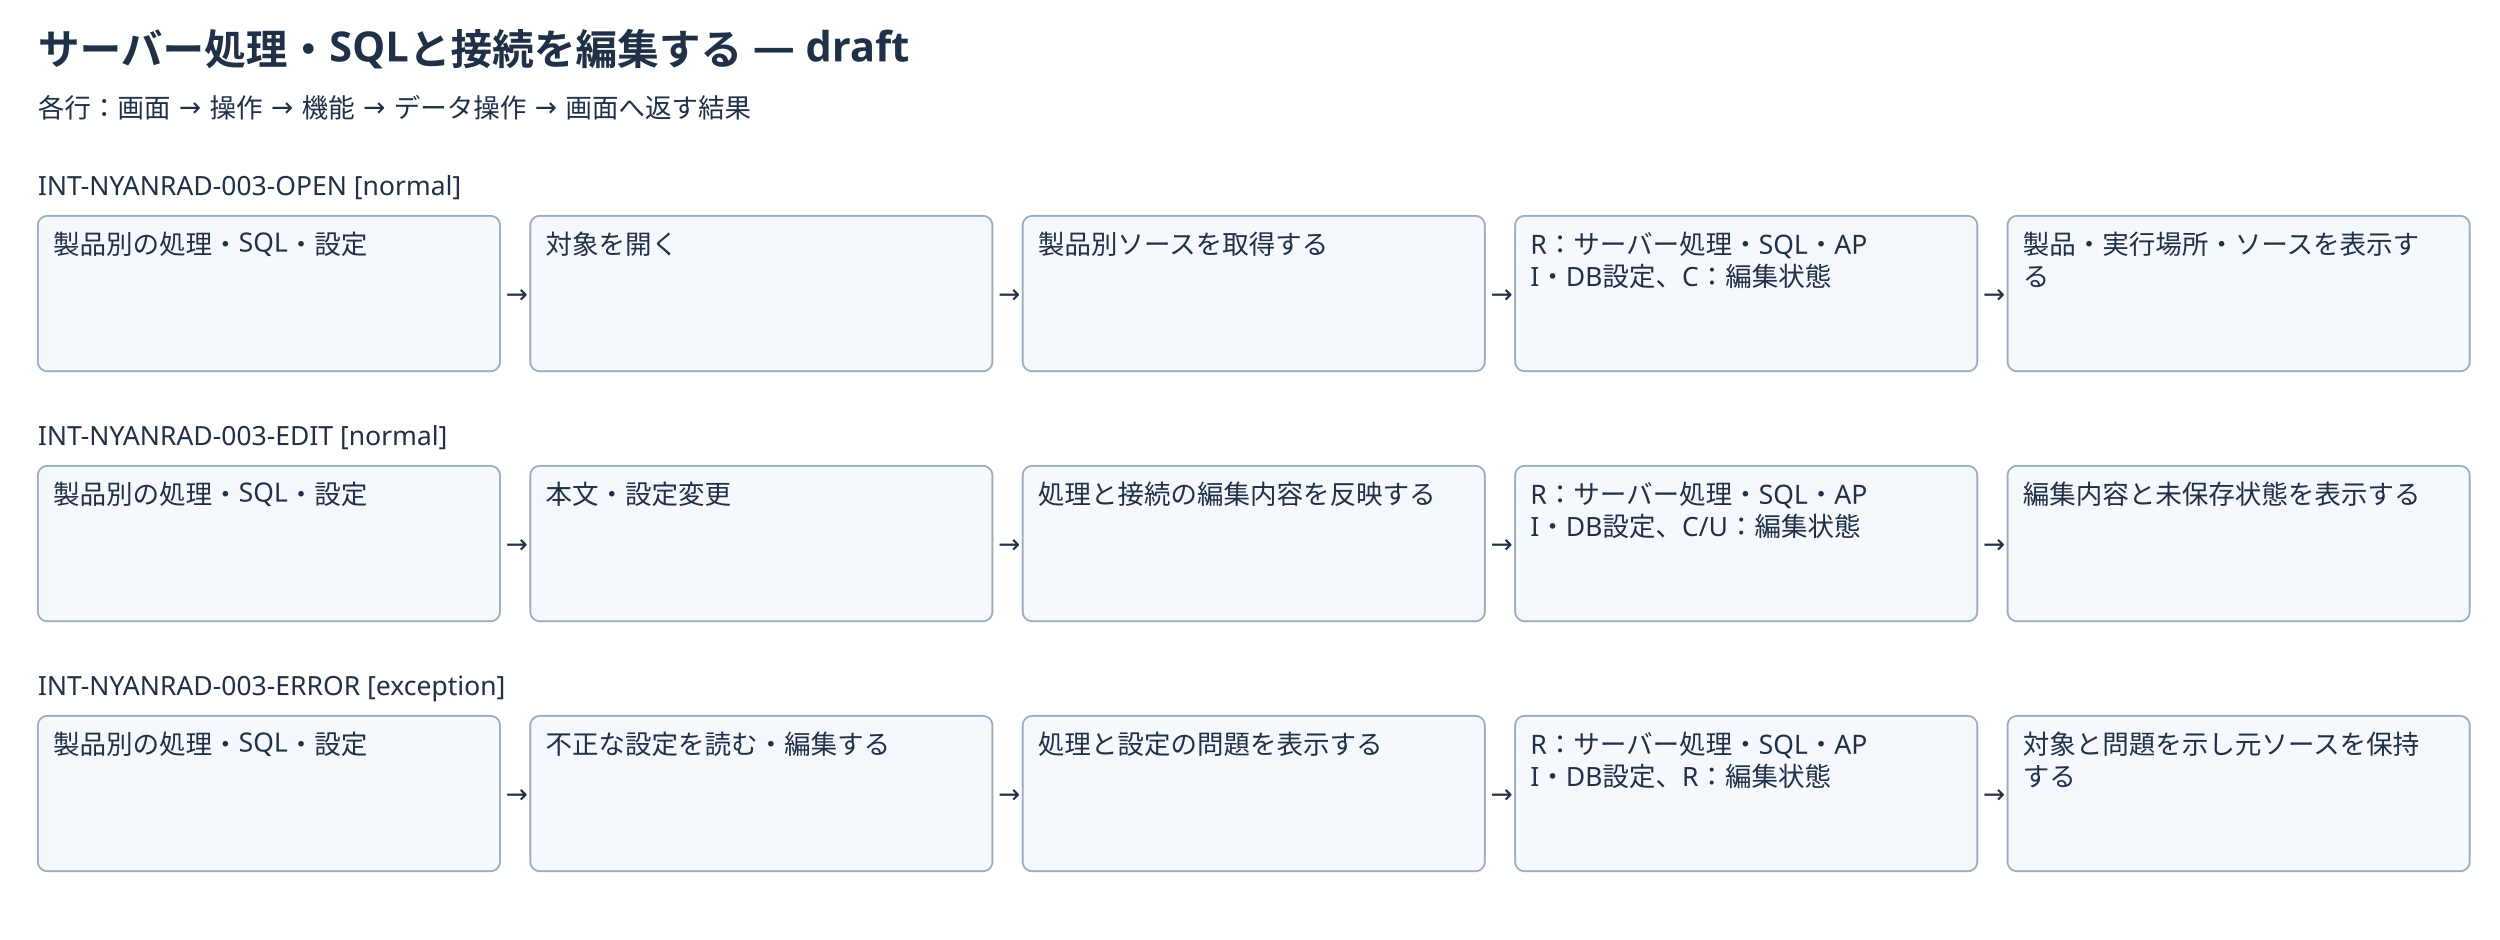
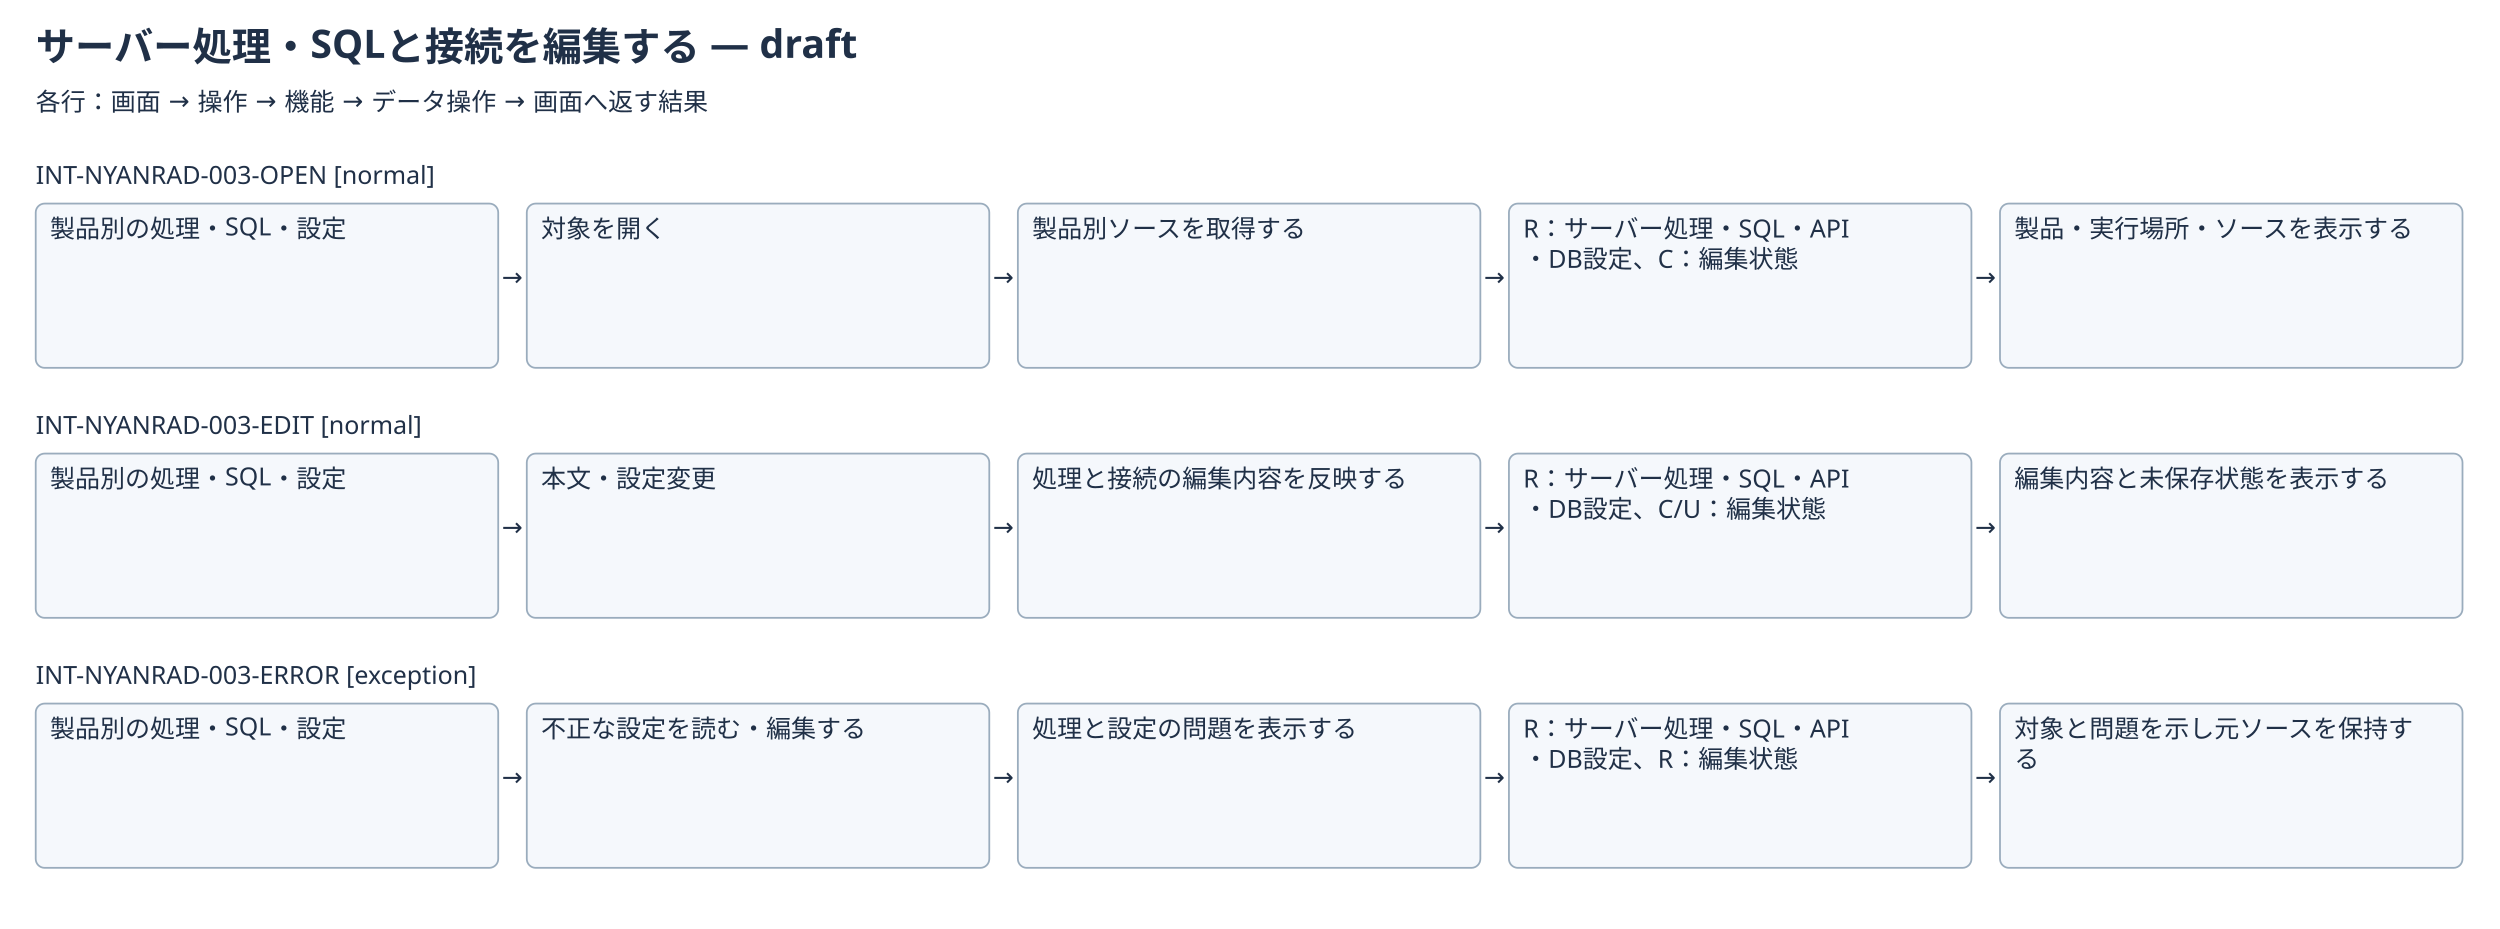
- <svg xmlns="http://www.w3.org/2000/svg" width="1320" height="496" viewBox="0 0 1320 496">
+ <svg xmlns="http://www.w3.org/2000/svg" width="1400" height="520" viewBox="0 0 1400 520">
  <style>text{font-family:system-ui,sans-serif;fill:#203047;font-size:14px}rect{stroke:#9aacbd;fill:#f5f8fc}.title{font-size:22px;font-weight:bold}</style>
  <text x="20" y="34" class="title">サーバー処理・SQLと接続を編集する — draft</text>
  <text x="20" y="62">各行：画面 → 操作 → 機能 → データ操作 → 画面へ返す結果</text>
  <text x="20" y="103">INT-NYANRAD-003-OPEN [normal]</text>
-   <rect x="20" y="114" width="244" height="82" rx="5" />
-   <text x="28" y="134">製品別の処理・SQL・設定</text>
-   <text x="267" y="160">→</text>
-   <rect x="280" y="114" width="244" height="82" rx="5" />
-   <text x="288" y="134">対象を開く</text>
-   <text x="527" y="160">→</text>
-   <rect x="540" y="114" width="244" height="82" rx="5" />
-   <text x="548" y="134">製品別ソースを取得する</text>
-   <text x="787" y="160">→</text>
-   <rect x="800" y="114" width="244" height="82" rx="5" />
-   <text x="808" y="134">R：サーバー処理・SQL・AP</text>
-   <text x="808" y="151">I・DB設定、C：編集状態</text>
-   <text x="1047" y="160">→</text>
-   <rect x="1060" y="114" width="244" height="82" rx="5" />
-   <text x="1068" y="134">製品・実行場所・ソースを表示す</text>
-   <text x="1068" y="151">る</text>
-   <text x="20" y="235">INT-NYANRAD-003-EDIT [normal]</text>
-   <rect x="20" y="246" width="244" height="82" rx="5" />
-   <text x="28" y="266">製品別の処理・SQL・設定</text>
-   <text x="267" y="292">→</text>
-   <rect x="280" y="246" width="244" height="82" rx="5" />
-   <text x="288" y="266">本文・設定変更</text>
-   <text x="527" y="292">→</text>
-   <rect x="540" y="246" width="244" height="82" rx="5" />
-   <text x="548" y="266">処理と接続の編集内容を反映する</text>
-   <text x="787" y="292">→</text>
-   <rect x="800" y="246" width="244" height="82" rx="5" />
-   <text x="808" y="266">R：サーバー処理・SQL・AP</text>
-   <text x="808" y="283">I・DB設定、C/U：編集状態</text>
-   <text x="1047" y="292">→</text>
-   <rect x="1060" y="246" width="244" height="82" rx="5" />
-   <text x="1068" y="266">編集内容と未保存状態を表示する</text>
-   <text x="20" y="367">INT-NYANRAD-003-ERROR [exception]</text>
-   <rect x="20" y="378" width="244" height="82" rx="5" />
-   <text x="28" y="398">製品別の処理・SQL・設定</text>
-   <text x="267" y="424">→</text>
-   <rect x="280" y="378" width="244" height="82" rx="5" />
-   <text x="288" y="398">不正な設定を読む・編集する</text>
-   <text x="527" y="424">→</text>
-   <rect x="540" y="378" width="244" height="82" rx="5" />
-   <text x="548" y="398">処理と設定の問題を表示する</text>
-   <text x="787" y="424">→</text>
-   <rect x="800" y="378" width="244" height="82" rx="5" />
-   <text x="808" y="398">R：サーバー処理・SQL・AP</text>
-   <text x="808" y="415">I・DB設定、R：編集状態</text>
-   <text x="1047" y="424">→</text>
-   <rect x="1060" y="378" width="244" height="82" rx="5" />
-   <text x="1068" y="398">対象と問題を示し元ソースを保持</text>
-   <text x="1068" y="415">する</text>
+   <rect x="20" y="114" width="259" height="92" rx="5" />
+   <text x="28" y="133">製品別の処理・SQL・設定</text>
+   <text x="281" y="160">→</text>
+   <rect x="295" y="114" width="259" height="92" rx="5" />
+   <text x="303" y="133">対象を開く</text>
+   <text x="556" y="160">→</text>
+   <rect x="570" y="114" width="259" height="92" rx="5" />
+   <text x="578" y="133">製品別ソースを取得する</text>
+   <text x="831" y="160">→</text>
+   <rect x="845" y="114" width="259" height="92" rx="5" />
+   <text x="853" y="133">R：サーバー処理・SQL・API</text>
+   <text x="853" y="150">・DB設定、C：編集状態</text>
+   <text x="1106" y="160">→</text>
+   <rect x="1120" y="114" width="259" height="92" rx="5" />
+   <text x="1128" y="133">製品・実行場所・ソースを表示する</text>
+   <text x="20" y="243">INT-NYANRAD-003-EDIT [normal]</text>
+   <rect x="20" y="254" width="259" height="92" rx="5" />
+   <text x="28" y="273">製品別の処理・SQL・設定</text>
+   <text x="281" y="300">→</text>
+   <rect x="295" y="254" width="259" height="92" rx="5" />
+   <text x="303" y="273">本文・設定変更</text>
+   <text x="556" y="300">→</text>
+   <rect x="570" y="254" width="259" height="92" rx="5" />
+   <text x="578" y="273">処理と接続の編集内容を反映する</text>
+   <text x="831" y="300">→</text>
+   <rect x="845" y="254" width="259" height="92" rx="5" />
+   <text x="853" y="273">R：サーバー処理・SQL・API</text>
+   <text x="853" y="290">・DB設定、C/U：編集状態</text>
+   <text x="1106" y="300">→</text>
+   <rect x="1120" y="254" width="259" height="92" rx="5" />
+   <text x="1128" y="273">編集内容と未保存状態を表示する</text>
+   <text x="20" y="383">INT-NYANRAD-003-ERROR [exception]</text>
+   <rect x="20" y="394" width="259" height="92" rx="5" />
+   <text x="28" y="413">製品別の処理・SQL・設定</text>
+   <text x="281" y="440">→</text>
+   <rect x="295" y="394" width="259" height="92" rx="5" />
+   <text x="303" y="413">不正な設定を読む・編集する</text>
+   <text x="556" y="440">→</text>
+   <rect x="570" y="394" width="259" height="92" rx="5" />
+   <text x="578" y="413">処理と設定の問題を表示する</text>
+   <text x="831" y="440">→</text>
+   <rect x="845" y="394" width="259" height="92" rx="5" />
+   <text x="853" y="413">R：サーバー処理・SQL・API</text>
+   <text x="853" y="430">・DB設定、R：編集状態</text>
+   <text x="1106" y="440">→</text>
+   <rect x="1120" y="394" width="259" height="92" rx="5" />
+   <text x="1128" y="413">対象と問題を示し元ソースを保持す</text>
+   <text x="1128" y="430">る</text>
</svg>
